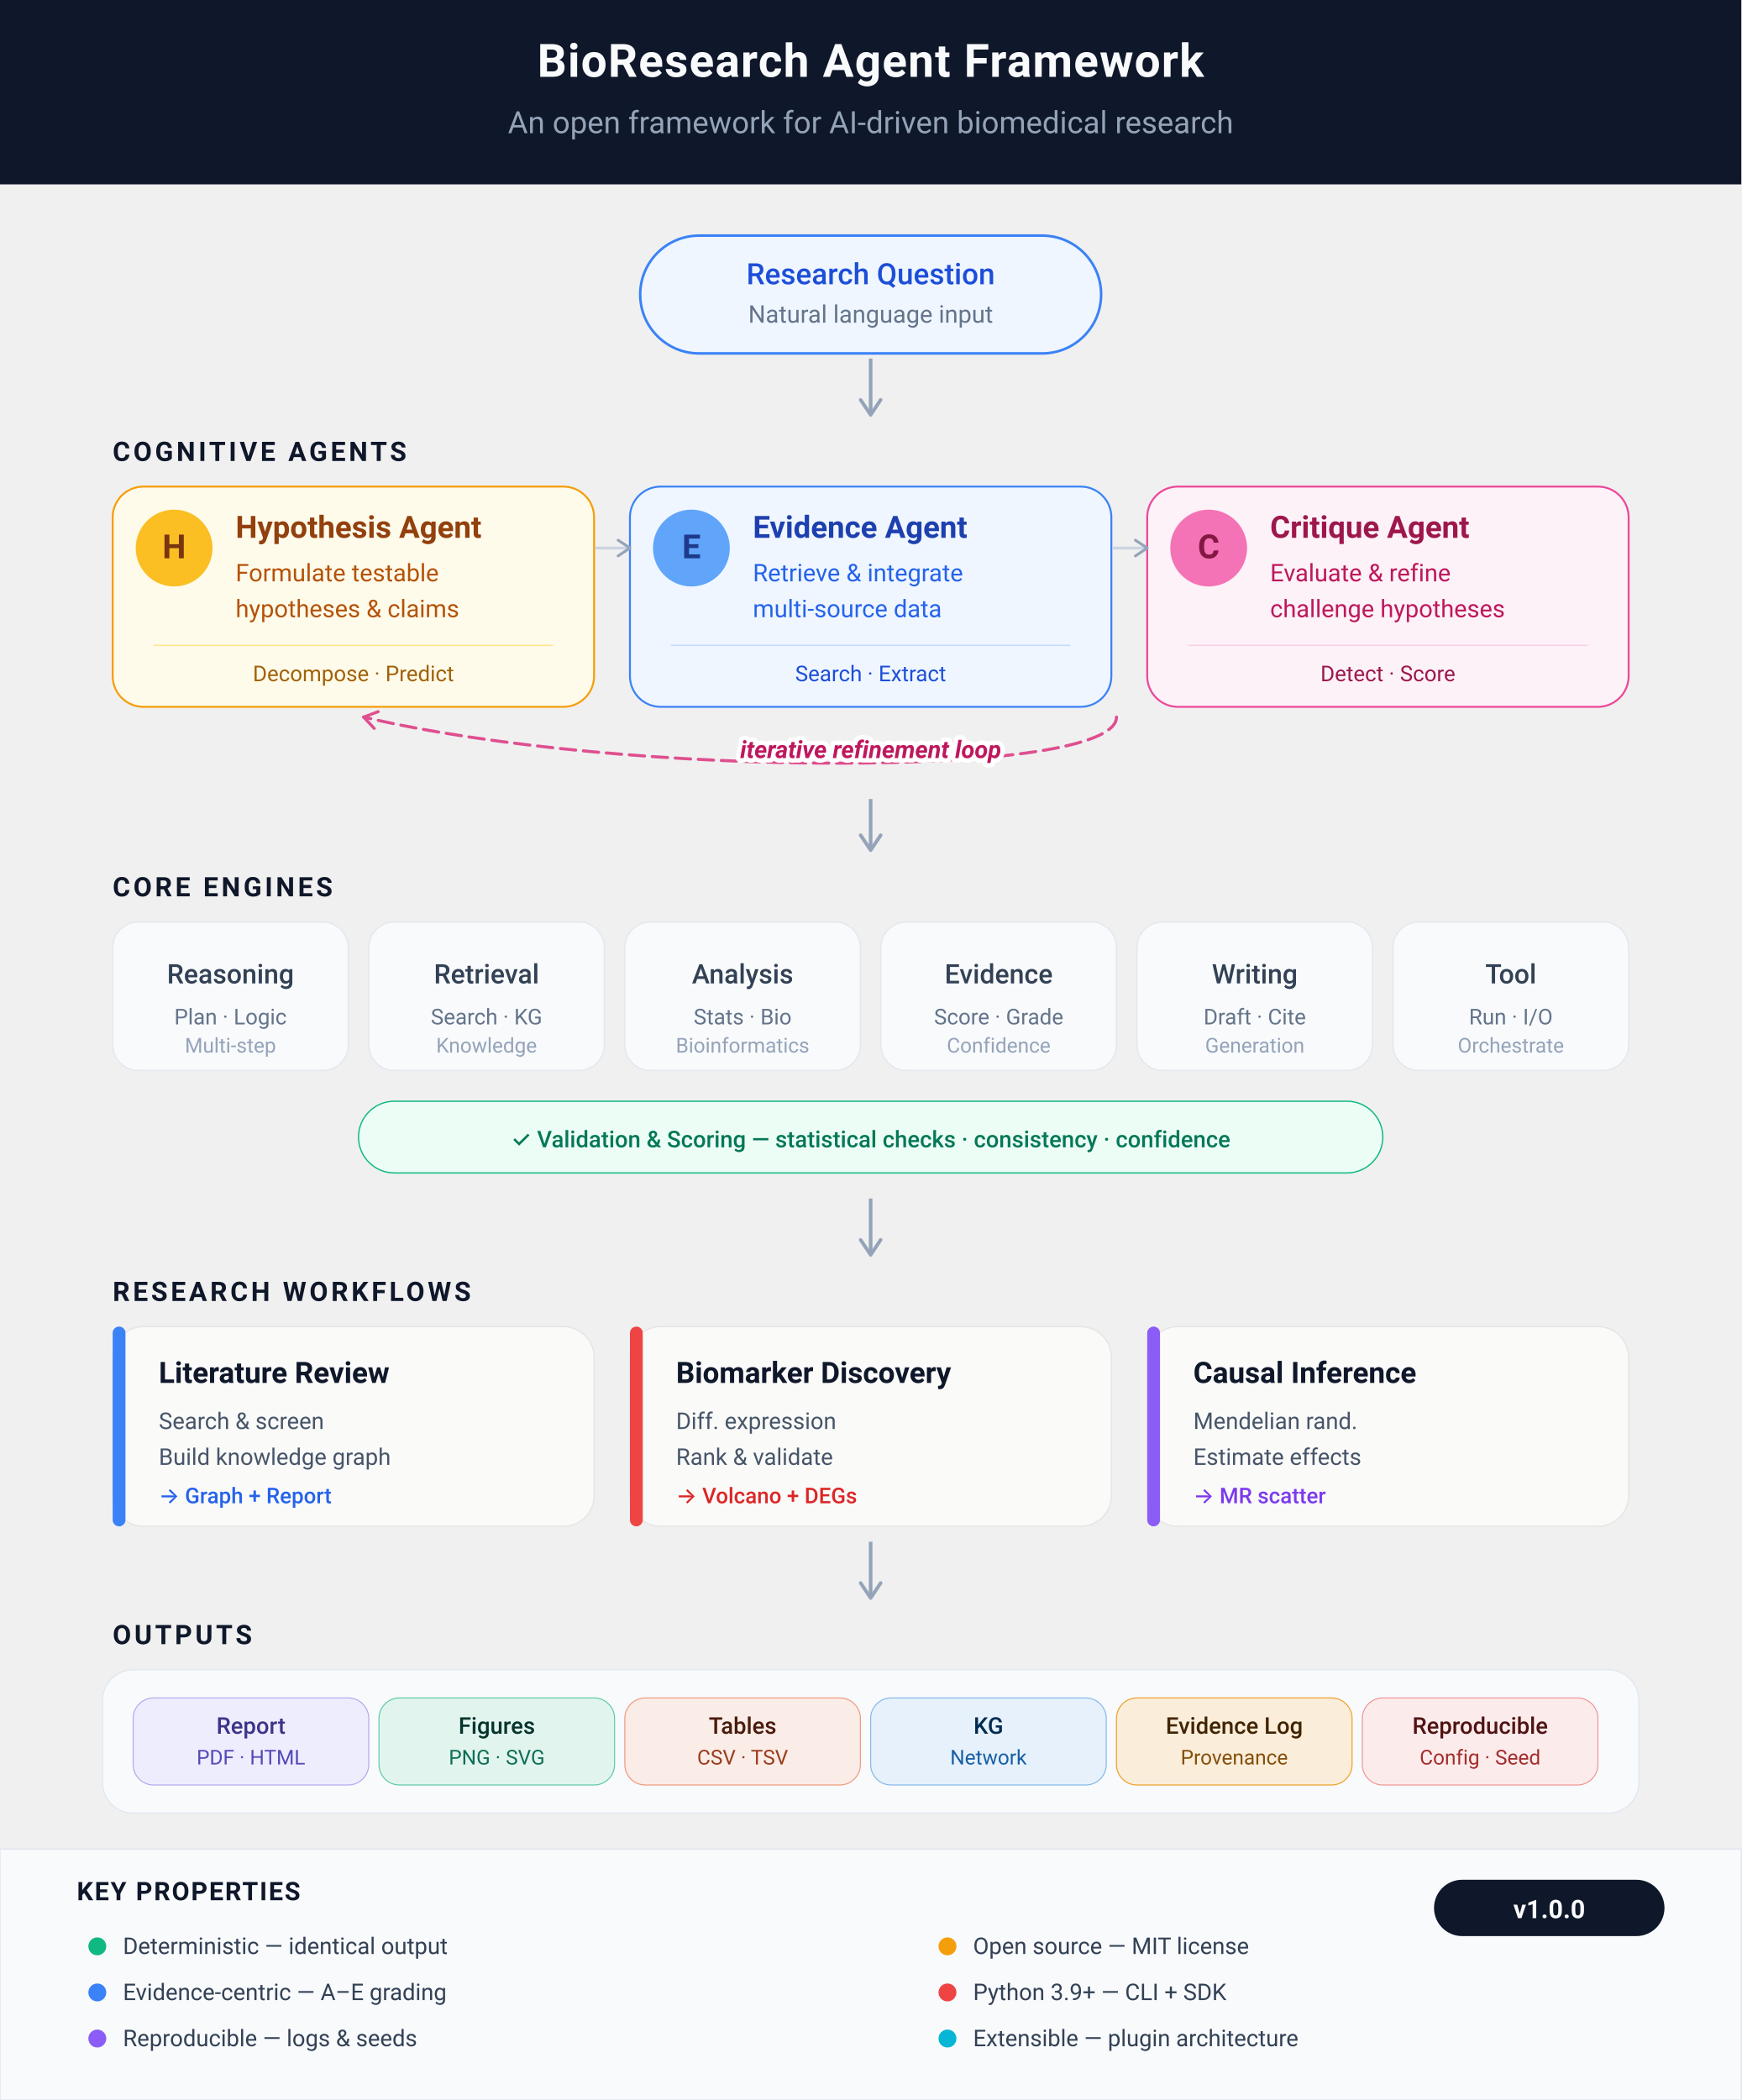
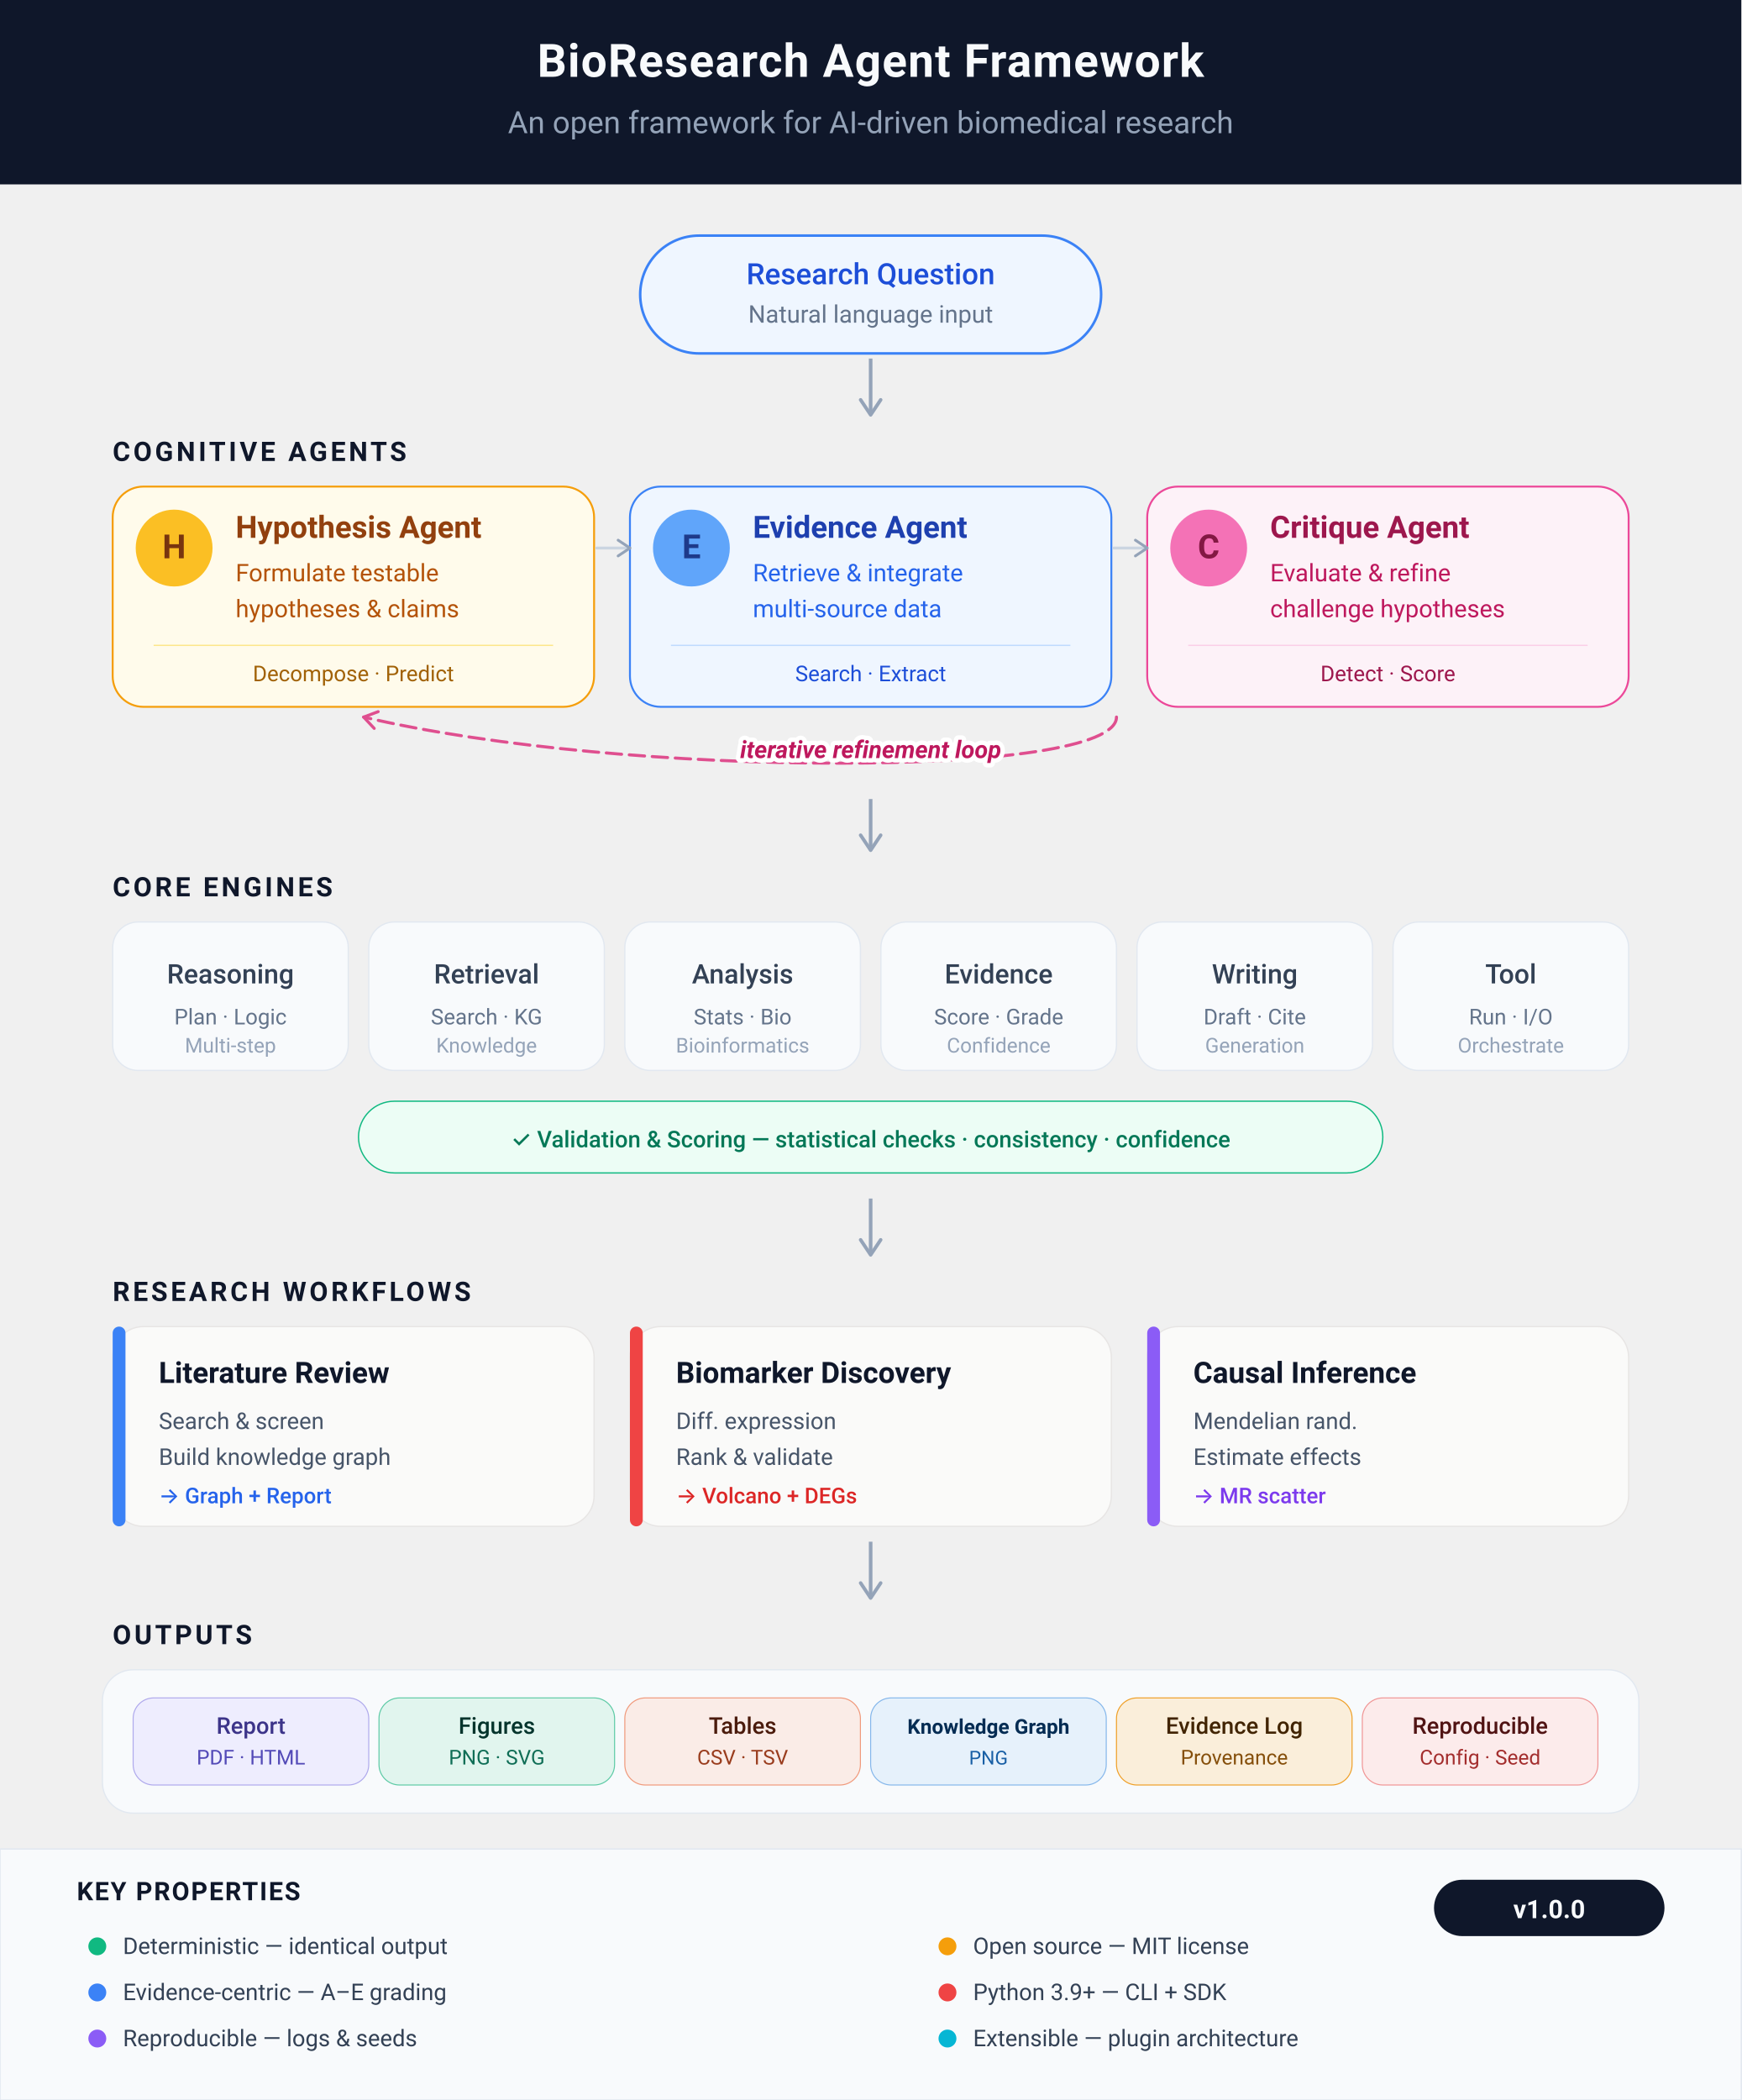
<svg xmlns="http://www.w3.org/2000/svg" viewBox="0 0 680 820" role="img" style="background:#ffffff;font-family:-apple-system,'SF Pro Display','Segoe UI',Roboto,sans-serif">
  <defs>
    <marker id="ar" viewBox="0 0 10 10" refX="8" refY="5" markerWidth="7" markerHeight="7" orient="auto">
      <path d="M2 1L8 5L2 9" fill="none" stroke="#94A3B8" stroke-width="1.4" stroke-linecap="round" stroke-linejoin="round" />
    </marker>
    <marker id="ard" viewBox="0 0 10 10" refX="8" refY="5" markerWidth="7" markerHeight="7" orient="auto">
      <path d="M2 1L8 5L2 9" fill="none" stroke="#DB2777" stroke-width="1.4" stroke-linecap="round" stroke-linejoin="round" />
    </marker>
    <linearGradient id="hd" x1="0" y1="0" x2="680" y2="0">
      <stop offset="0" stop-color="#0F172A" />
      <stop offset="1" stop-color="#1E293B" />
    </linearGradient>
  </defs>
  <rect x="0" y="0" width="680" height="72" fill="url(#hd)" />
  <text x="340" y="30" text-anchor="middle" fill="#F8FAFC" font-size="18" font-weight="600" letter-spacing="0.4">BioResearch Agent Framework</text>
  <text x="340" y="52" text-anchor="middle" fill="#94A3B8" font-size="12">An open framework for AI-driven biomedical research</text>
  <g transform="translate(250,92)">
    <rect x="0" y="0" width="180" height="46" rx="23" fill="#EFF6FF" stroke="#3B82F6" stroke-width="1" />
    <text x="90" y="19" text-anchor="middle" fill="#1D4ED8" font-size="11.5" font-weight="500">Research Question</text>
    <text x="90" y="34" text-anchor="middle" fill="#64748B" font-size="9.5">Natural language input</text>
  </g>
  <line x1="340" y1="140" x2="340" y2="162" stroke="#94A3B8" stroke-width="1.4" marker-end="url(#ar)" />
  <text x="44" y="180" fill="#0F172A" font-size="10.5" font-weight="600" letter-spacing="1.2">COGNITIVE AGENTS</text>
  <g transform="translate(44,190)">
    <rect x="0" y="0" width="188" height="86" rx="12" fill="#FFFBEB" stroke="#F59E0B" stroke-width="0.75" />
    <circle cx="24" cy="24" r="15" fill="#FBBF24" />
    <text x="24" y="28" text-anchor="middle" fill="#78350F" font-size="13" font-weight="600">H</text>
    <text x="48" y="20" fill="#92400E" font-size="12" font-weight="600">Hypothesis Agent</text>
    <text x="48" y="37" fill="#B45309" font-size="9.5">Formulate testable</text>
    <text x="48" y="51" fill="#B45309" font-size="9.5">hypotheses &amp; claims</text>
    <line x1="16" y1="62" x2="172" y2="62" stroke="#FDE68A" stroke-width="0.5" />
    <text x="94" y="76" text-anchor="middle" fill="#A16207" font-size="8.5">Decompose · Predict</text>
  </g>
  <g transform="translate(246,190)">
    <rect x="0" y="0" width="188" height="86" rx="12" fill="#EFF6FF" stroke="#3B82F6" stroke-width="0.75" />
    <circle cx="24" cy="24" r="15" fill="#60A5FA" />
    <text x="24" y="28" text-anchor="middle" fill="#1E3A8A" font-size="13" font-weight="600">E</text>
    <text x="48" y="20" fill="#1E40AF" font-size="12" font-weight="600">Evidence Agent</text>
    <text x="48" y="37" fill="#2563EB" font-size="9.5">Retrieve &amp; integrate</text>
    <text x="48" y="51" fill="#2563EB" font-size="9.5">multi-source data</text>
    <line x1="16" y1="62" x2="172" y2="62" stroke="#BFDBFE" stroke-width="0.5" />
    <text x="94" y="76" text-anchor="middle" fill="#1D4ED8" font-size="8.5">Search · Extract</text>
  </g>
  <g transform="translate(448,190)">
    <rect x="0" y="0" width="188" height="86" rx="12" fill="#FDF2F8" stroke="#EC4899" stroke-width="0.75" />
    <circle cx="24" cy="24" r="15" fill="#F472B6" />
    <text x="24" y="28" text-anchor="middle" fill="#831843" font-size="13" font-weight="600">C</text>
    <text x="48" y="20" fill="#9D174D" font-size="12" font-weight="600">Critique Agent</text>
    <text x="48" y="37" fill="#BE185D" font-size="9.5">Evaluate &amp; refine</text>
    <text x="48" y="51" fill="#BE185D" font-size="9.5">challenge hypotheses</text>
    <line x1="16" y1="62" x2="172" y2="62" stroke="#FBCFE8" stroke-width="0.5" />
    <text x="94" y="76" text-anchor="middle" fill="#9D174D" font-size="8.5">Detect · Score</text>
  </g>
  <path d="M233,214 L246,214" fill="none" stroke="#CBD5E1" stroke-width="1.1" stroke-linecap="round" marker-end="url(#ar)" />
  <path d="M435,214 L448,214" fill="none" stroke="#CBD5E1" stroke-width="1.1" stroke-linecap="round" marker-end="url(#ar)" />
  <path d="M436,280 C436,304 244,304 142,280" fill="none" stroke="#DB2777" stroke-width="1.2" stroke-dasharray="6,3" stroke-linecap="round" marker-end="url(#ard)" opacity="0.8" />
  <text x="340" y="296" text-anchor="middle" fill="#BE185D" font-size="9.5" font-weight="600" font-style="italic" paint-order="stroke" stroke="#ffffff" stroke-width="3.5" stroke-linejoin="round">iterative refinement loop</text>
  <line x1="340" y1="312" x2="340" y2="332" stroke="#94A3B8" stroke-width="1.4" marker-end="url(#ar)" />
  <text x="44" y="350" fill="#0F172A" font-size="10.5" font-weight="600" letter-spacing="1.2">CORE ENGINES</text>
  <g transform="translate(44,360)">
    <rect x="0" y="0" width="92" height="58" rx="10" fill="#F8FAFC" stroke="#E2E8F0" stroke-width="0.5" />
    <text x="46" y="24" text-anchor="middle" fill="#334155" font-size="10.5" font-weight="500">Reasoning</text>
    <text x="46" y="40" text-anchor="middle" fill="#64748B" font-size="8.5">Plan · Logic</text>
    <text x="46" y="51" text-anchor="middle" fill="#94A3B8" font-size="8">Multi-step</text>
  </g>
  <g transform="translate(144,360)">
    <rect x="0" y="0" width="92" height="58" rx="10" fill="#F8FAFC" stroke="#E2E8F0" stroke-width="0.5" />
    <text x="46" y="24" text-anchor="middle" fill="#334155" font-size="10.5" font-weight="500">Retrieval</text>
    <text x="46" y="40" text-anchor="middle" fill="#64748B" font-size="8.5">Search · KG</text>
    <text x="46" y="51" text-anchor="middle" fill="#94A3B8" font-size="8">Knowledge</text>
  </g>
  <g transform="translate(244,360)">
    <rect x="0" y="0" width="92" height="58" rx="10" fill="#F8FAFC" stroke="#E2E8F0" stroke-width="0.5" />
    <text x="46" y="24" text-anchor="middle" fill="#334155" font-size="10.5" font-weight="500">Analysis</text>
    <text x="46" y="40" text-anchor="middle" fill="#64748B" font-size="8.5">Stats · Bio</text>
    <text x="46" y="51" text-anchor="middle" fill="#94A3B8" font-size="8">Bioinformatics</text>
  </g>
  <g transform="translate(344,360)">
    <rect x="0" y="0" width="92" height="58" rx="10" fill="#F8FAFC" stroke="#E2E8F0" stroke-width="0.5" />
    <text x="46" y="24" text-anchor="middle" fill="#334155" font-size="10.5" font-weight="500">Evidence</text>
    <text x="46" y="40" text-anchor="middle" fill="#64748B" font-size="8.5">Score · Grade</text>
    <text x="46" y="51" text-anchor="middle" fill="#94A3B8" font-size="8">Confidence</text>
  </g>
  <g transform="translate(444,360)">
    <rect x="0" y="0" width="92" height="58" rx="10" fill="#F8FAFC" stroke="#E2E8F0" stroke-width="0.5" />
    <text x="46" y="24" text-anchor="middle" fill="#334155" font-size="10.5" font-weight="500">Writing</text>
    <text x="46" y="40" text-anchor="middle" fill="#64748B" font-size="8.5">Draft · Cite</text>
    <text x="46" y="51" text-anchor="middle" fill="#94A3B8" font-size="8">Generation</text>
  </g>
  <g transform="translate(544,360)">
    <rect x="0" y="0" width="92" height="58" rx="10" fill="#F8FAFC" stroke="#E2E8F0" stroke-width="0.5" />
    <text x="46" y="24" text-anchor="middle" fill="#334155" font-size="10.5" font-weight="500">Tool</text>
    <text x="46" y="40" text-anchor="middle" fill="#64748B" font-size="8.5">Run · I/O</text>
    <text x="46" y="51" text-anchor="middle" fill="#94A3B8" font-size="8">Orchestrate</text>
  </g>
  <g transform="translate(140,430)">
    <rect x="0" y="0" width="400" height="28" rx="14" fill="#ECFDF5" stroke="#10B981" stroke-width="0.5" />
    <text x="200" y="18" text-anchor="middle" fill="#047857" font-size="9" font-weight="500">✓ Validation &amp; Scoring — statistical checks · consistency · confidence</text>
  </g>
  <line x1="340" y1="468" x2="340" y2="490" stroke="#94A3B8" stroke-width="1.4" marker-end="url(#ar)" />
  <text x="44" y="508" fill="#0F172A" font-size="10.5" font-weight="600" letter-spacing="1.2">RESEARCH WORKFLOWS</text>
  <g transform="translate(44,518)">
    <rect x="0" y="0" width="188" height="78" rx="12" fill="#FAFAF9" stroke="#E7E5E4" stroke-width="0.5" />
    <rect x="0" y="0" width="5" height="78" rx="2.5" fill="#3B82F6" />
    <text x="18" y="22" fill="#0F172A" font-size="11.5" font-weight="600">Literature Review</text>
    <text x="18" y="40" fill="#475569" font-size="9">Search &amp; screen</text>
    <text x="18" y="54" fill="#475569" font-size="9">Build knowledge graph</text>
    <text x="18" y="69" fill="#2563EB" font-size="8.5" font-weight="500">→ Graph + Report</text>
  </g>
  <g transform="translate(246,518)">
    <rect x="0" y="0" width="188" height="78" rx="12" fill="#FAFAF9" stroke="#E7E5E4" stroke-width="0.5" />
    <rect x="0" y="0" width="5" height="78" rx="2.5" fill="#EF4444" />
    <text x="18" y="22" fill="#0F172A" font-size="11.5" font-weight="600">Biomarker Discovery</text>
    <text x="18" y="40" fill="#475569" font-size="9">Diff. expression</text>
    <text x="18" y="54" fill="#475569" font-size="9">Rank &amp; validate</text>
    <text x="18" y="69" fill="#DC2626" font-size="8.5" font-weight="500">→ Volcano + DEGs</text>
  </g>
  <g transform="translate(448,518)">
    <rect x="0" y="0" width="188" height="78" rx="12" fill="#FAFAF9" stroke="#E7E5E4" stroke-width="0.5" />
    <rect x="0" y="0" width="5" height="78" rx="2.5" fill="#8B5CF6" />
    <text x="18" y="22" fill="#0F172A" font-size="11.5" font-weight="600">Causal Inference</text>
    <text x="18" y="40" fill="#475569" font-size="9">Mendelian rand.</text>
    <text x="18" y="54" fill="#475569" font-size="9">Estimate effects</text>
    <text x="18" y="69" fill="#7C3AED" font-size="8.5" font-weight="500">→ MR scatter</text>
  </g>
  <line x1="340" y1="602" x2="340" y2="624" stroke="#94A3B8" stroke-width="1.4" marker-end="url(#ar)" />
  <text x="44" y="642" fill="#0F172A" font-size="10.5" font-weight="600" letter-spacing="1.2">OUTPUTS</text>
  <g transform="translate(40,652)">
    <rect x="0" y="0" width="600" height="56" rx="12" fill="#F8FAFC" stroke="#E2E8F0" stroke-width="0.5" />
    <g transform="translate(12,11)">
      <rect x="0" y="0" width="92" height="34" rx="8" fill="#EEEDFE" stroke="#AFA9EC" stroke-width="0.4" />
      <text x="46" y="14" text-anchor="middle" fill="#3C3489" font-size="9" font-weight="500">Report</text>
      <text x="46" y="26" text-anchor="middle" fill="#534AB7" font-size="8">PDF · HTML</text>
    </g>
    <g transform="translate(108,11)">
      <rect x="0" y="0" width="92" height="34" rx="8" fill="#E1F5EE" stroke="#5DCAA5" stroke-width="0.4" />
      <text x="46" y="14" text-anchor="middle" fill="#04342C" font-size="9" font-weight="500">Figures</text>
      <text x="46" y="26" text-anchor="middle" fill="#0F6E56" font-size="8">PNG · SVG</text>
    </g>
    <g transform="translate(204,11)">
      <rect x="0" y="0" width="92" height="34" rx="8" fill="#FAECE7" stroke="#F0997B" stroke-width="0.4" />
      <text x="46" y="14" text-anchor="middle" fill="#4A1B0C" font-size="9" font-weight="500">Tables</text>
      <text x="46" y="26" text-anchor="middle" fill="#993C1D" font-size="8">CSV · TSV</text>
    </g>
    <g transform="translate(300,11)">
      <rect x="0" y="0" width="92" height="34" rx="8" fill="#E6F1FB" stroke="#85B7EB" stroke-width="0.4" />
-       <text x="46" y="14" text-anchor="middle" fill="#042C53" font-size="9" font-weight="500">KG</text>
-       <text x="46" y="26" text-anchor="middle" fill="#185FA5" font-size="8">Network</text>
+       <text x="46" y="14" text-anchor="middle" fill="#042C53" font-size="8" font-weight="600">Knowledge Graph</text>
+       <text x="46" y="26" text-anchor="middle" fill="#185FA5" font-size="7.5">PNG</text>
    </g>
    <g transform="translate(396,11)">
      <rect x="0" y="0" width="92" height="34" rx="8" fill="#FAEEDA" stroke="#EF9F27" stroke-width="0.4" />
      <text x="46" y="14" text-anchor="middle" fill="#412402" font-size="9" font-weight="500">Evidence Log</text>
      <text x="46" y="26" text-anchor="middle" fill="#854F0B" font-size="8">Provenance</text>
    </g>
    <g transform="translate(492,11)">
      <rect x="0" y="0" width="92" height="34" rx="8" fill="#FCEBEB" stroke="#F09595" stroke-width="0.4" />
      <text x="46" y="14" text-anchor="middle" fill="#501313" font-size="9" font-weight="500">Reproducible</text>
      <text x="46" y="26" text-anchor="middle" fill="#A32D2D" font-size="8">Config · Seed</text>
    </g>
  </g>
  <rect x="0" y="722" width="680" height="98" fill="#F8FAFC" stroke="#E2E8F0" stroke-width="0.5" />
  <text x="30" y="742" fill="#0F172A" font-size="10" font-weight="600" letter-spacing="0.6">KEY PROPERTIES</text>
  <circle cx="38" cy="760" r="3.5" fill="#10B981" />
  <text x="48" y="763" fill="#334155" font-size="9">Deterministic — identical output</text>
  <circle cx="38" cy="778" r="3.5" fill="#3B82F6" />
  <text x="48" y="781" fill="#334155" font-size="9">Evidence-centric — A–E grading</text>
  <circle cx="38" cy="796" r="3.5" fill="#8B5CF6" />
  <text x="48" y="799" fill="#334155" font-size="9">Reproducible — logs &amp; seeds</text>
  <circle cx="370" cy="760" r="3.5" fill="#F59E0B" />
  <text x="380" y="763" fill="#334155" font-size="9">Open source — MIT license</text>
  <circle cx="370" cy="778" r="3.5" fill="#EF4444" />
  <text x="380" y="781" fill="#334155" font-size="9">Python 3.9+ — CLI + SDK</text>
  <circle cx="370" cy="796" r="3.5" fill="#06B6D4" />
  <text x="380" y="799" fill="#334155" font-size="9">Extensible — plugin architecture</text>
  <g transform="translate(560,734)">
    <rect x="0" y="0" width="90" height="22" rx="11" fill="#0F172A" />
    <text x="45" y="15" text-anchor="middle" fill="#F8FAFC" font-size="10" font-weight="600">v1.0.0</text>
  </g>
</svg>
